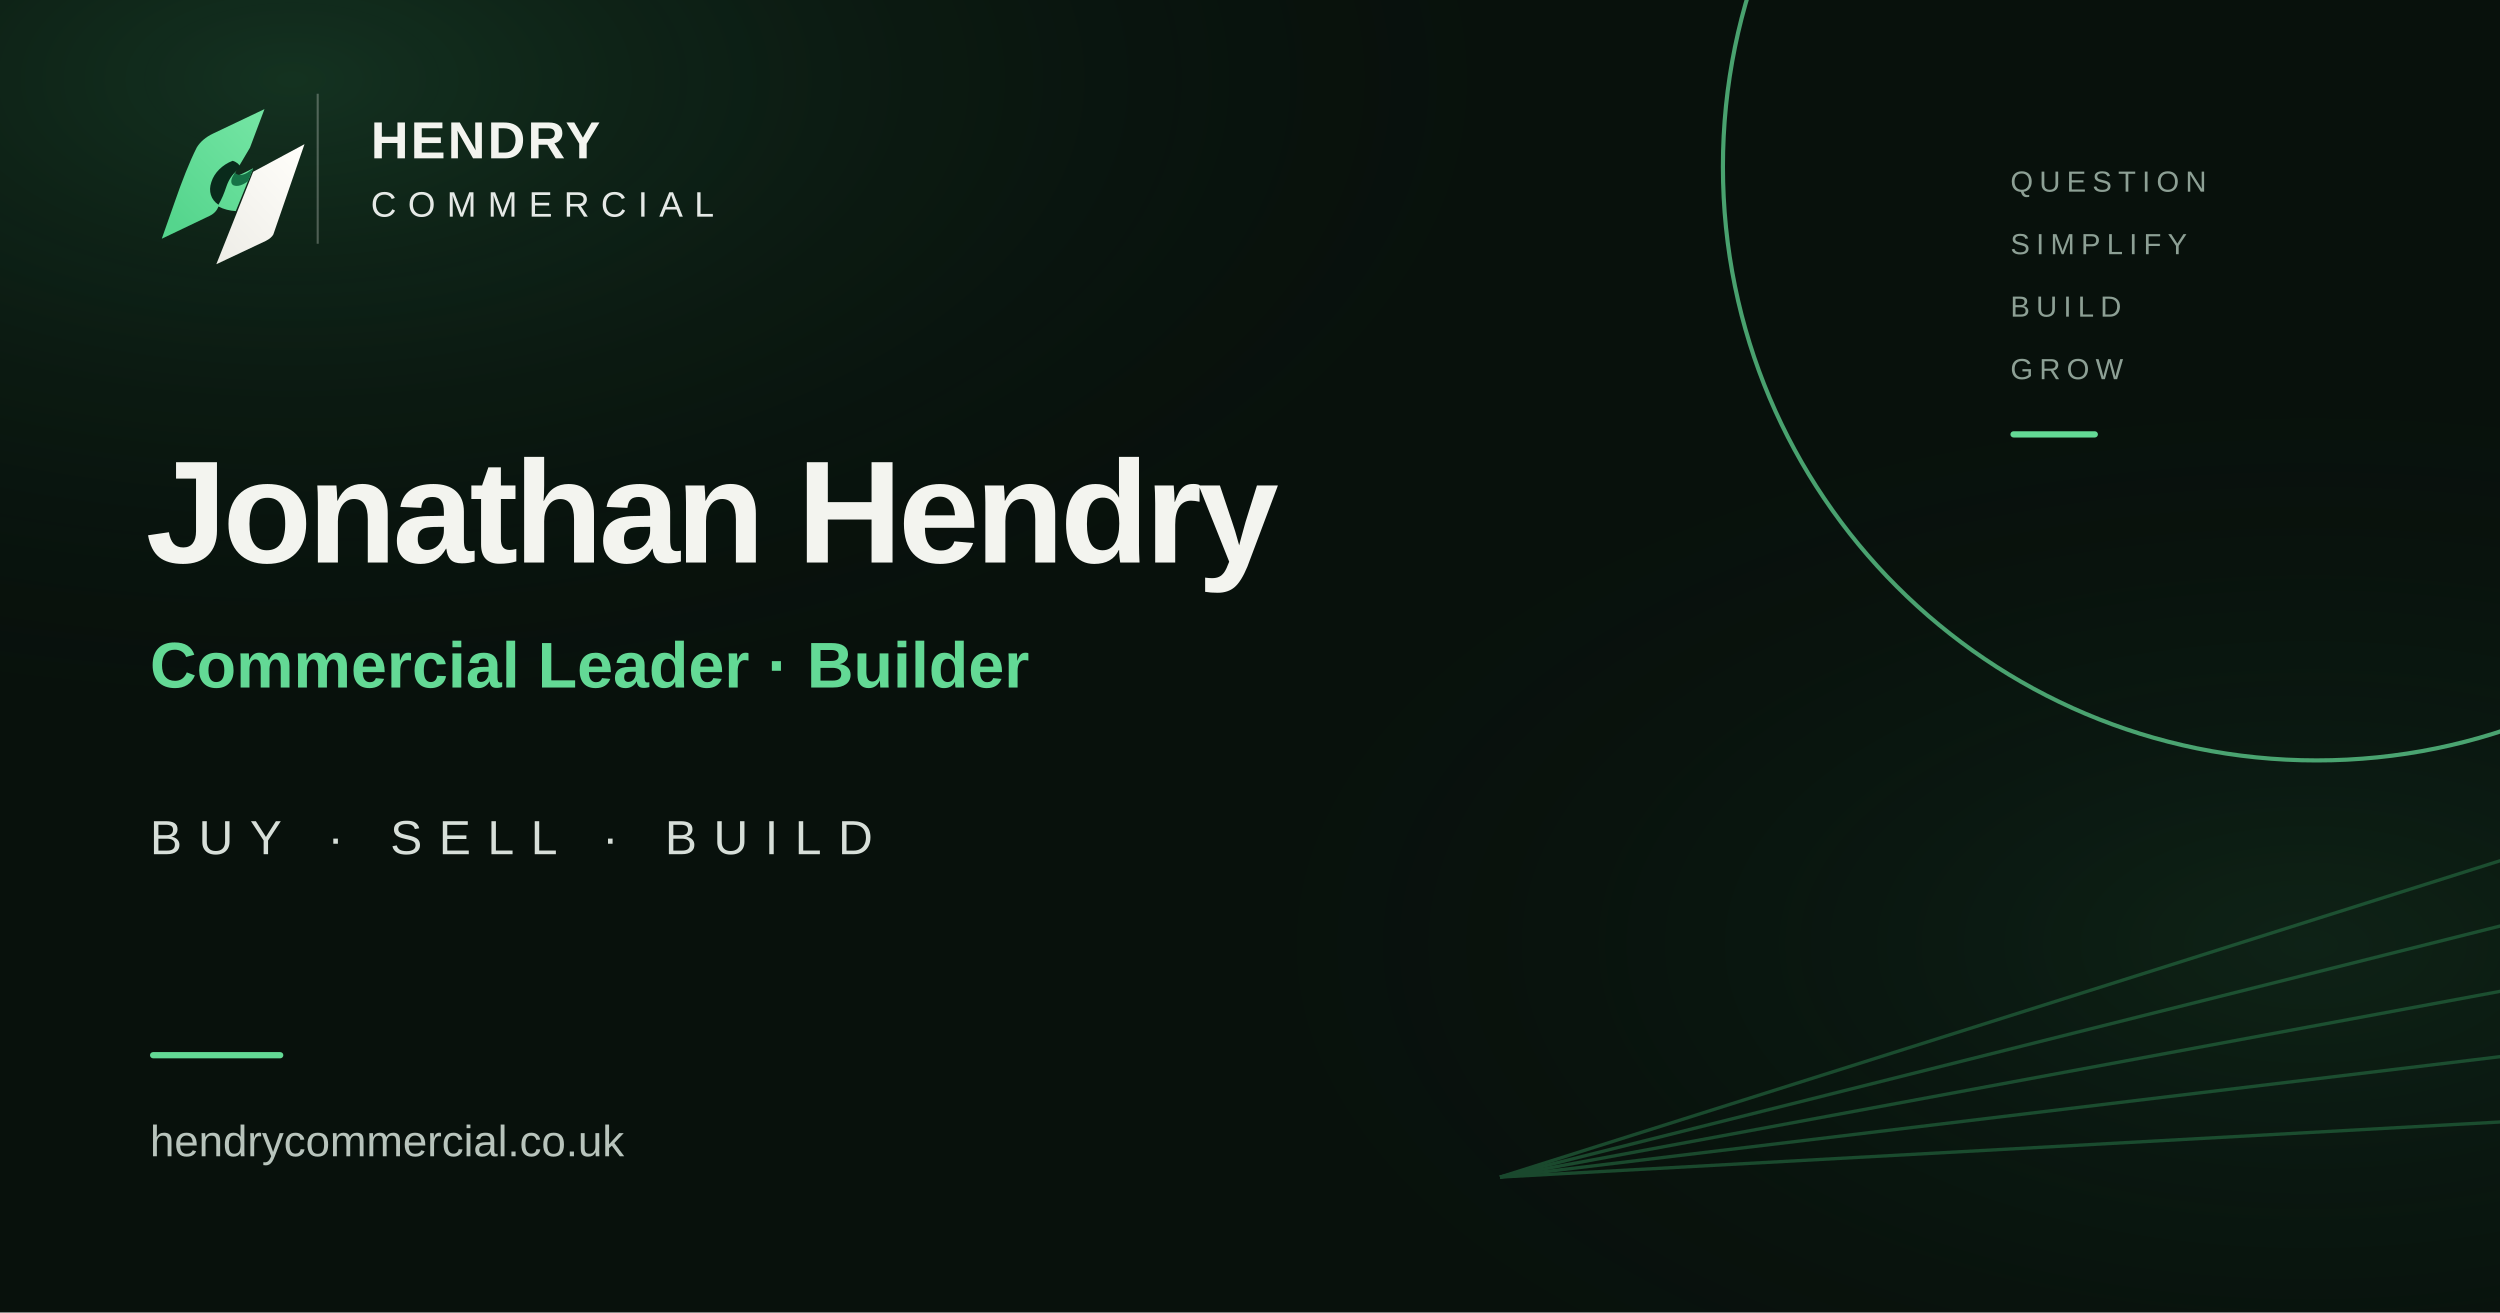
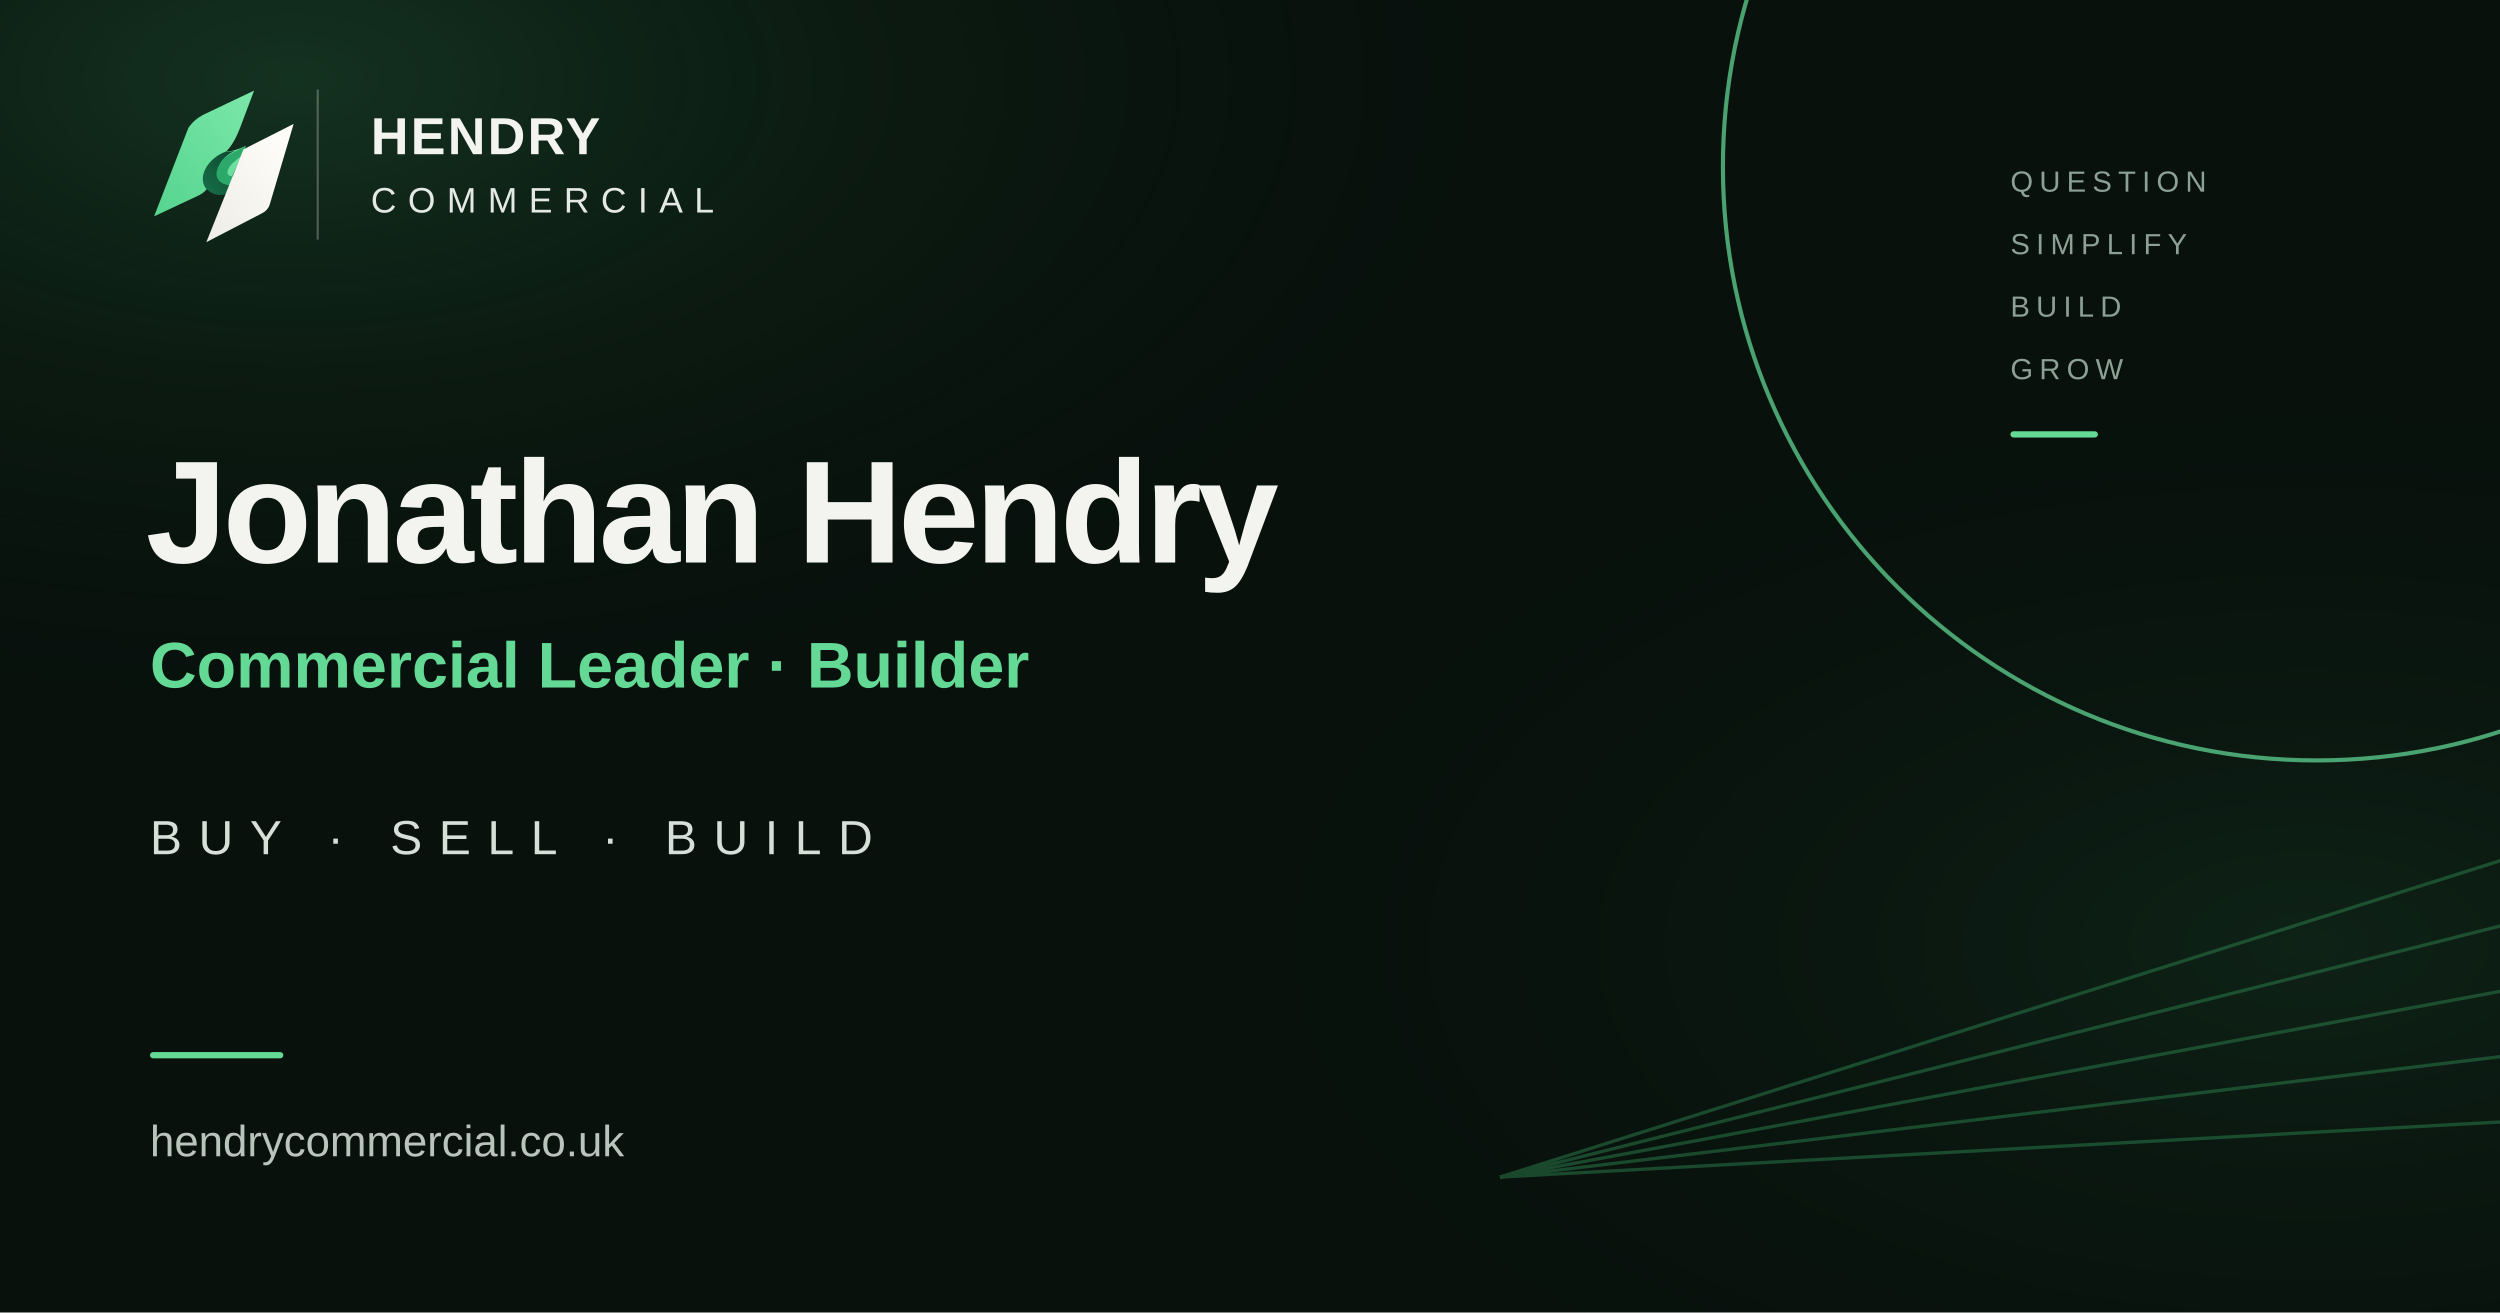
<svg xmlns="http://www.w3.org/2000/svg" width="1200" height="630" viewBox="0 0 1200 630">
  <defs>
    <radialGradient id="g1" cx="0.12" cy="0.06" r="0.5">
      <stop offset="0" stop-color="#2f8050" stop-opacity=".30" />
      <stop offset="1" stop-color="#08110c" stop-opacity="0" />
    </radialGradient>
    <radialGradient id="g2" cx="0.92" cy="0.72" r="0.45">
      <stop offset="0" stop-color="#2f8050" stop-opacity=".16" />
      <stop offset="1" stop-color="#08110c" stop-opacity="0" />
    </radialGradient>
  </defs>
  <rect width="1200" height="630" fill="#08110c" />
  <rect width="1200" height="630" fill="url(#g1)" />
  <rect width="1200" height="630" fill="url(#g2)" />
  <g opacity=".72" fill="none" stroke="#63d995">
    <circle cx="1112" cy="80" r="285" stroke-width="2" />
  </g>
  <g opacity=".45" fill="none" stroke="#2f8b54" stroke-width="1.6">
    <path d="M720 565 L1210 410" />
    <path d="M720 565 L1210 442" />
    <path d="M720 565 L1210 474" />
    <path d="M720 565 L1210 506" />
    <path d="M720 565 L1210 538" />
  </g>
-   <g transform="translate(70 42)">
-     <g transform="translate(0 0) scale(.17)">
+   <g transform="translate(70 40)">
+     <g transform="scale(.165)">
      <defs>
-         <linearGradient id="og-hc-green" x1="0.15" y1="0.9" x2="0.85" y2="0.05">
-           <stop offset="0" stop-color="#55d58d" />
-           <stop offset="1" stop-color="#72e4a2" />
+         <linearGradient id="og-hc-green" x1="0.08" y1="0.9" x2="0.88" y2="0.04">
+           <stop offset="0" stop-color="#58d691" />
+           <stop offset="1" stop-color="#79e6a7" />
        </linearGradient>
-         <linearGradient id="og-hc-white" x1="0.1" y1="1" x2="0.9" y2="0">
+         <linearGradient id="og-hc-fold" x1="0.15" y1="0.85" x2="0.8" y2="0.1">
+           <stop offset="0" stop-color="#156b45" />
+           <stop offset="1" stop-color="#0f4d34" />
+         </linearGradient>
+         <linearGradient id="og-hc-white" x1="0.08" y1="0.95" x2="0.92" y2="0.05">
          <stop offset="0" stop-color="#eeede7" />
          <stop offset="1" stop-color="#fffefa" />
        </linearGradient>
      </defs>
-       <path fill="url(#og-hc-green)" d="M335 61L190 130C169 140 154 153 144 169C124 208 101 267 82 322L45 427L181 362C193 356 201 347 205 336C220 344 237 348 254 349L303 228C289 235 273 244 259 249C256 250 253 249 252 248C250 246 250 243 252 241L294 170Z" />
-       <path fill="#092a1b" d="M245 207C216 218 193 241 185 267C176 293 184 317 205 331C214 316 221 299 227 281C235 257 248 239 269 226C264 217 256 210 245 207Z" />
-       <path fill="#167347" d="M252 241C261 250 278 251 303 228L289 264C274 276 258 281 247 276C239 272 238 258 252 241Z" />
-       <path fill="url(#og-hc-white)" d="M448 160L303 238L199 499L339 433C349 428 357 421 360 415L448 160Z" />
+       <path fill="url(#og-hc-green)" d="M315 21L170 90C150 100 135 113 124 129L24 387L156 325C168 319 177 310 184 298C197 306 214 311 233 312L291 182C273 190 254 198 234 198C251 181 263 158 274 130Z" />
+       <path fill="url(#og-hc-fold)" d="M234 198C206 208 181 229 170 256C160 282 168 303 184 314C198 324 217 328 233 322L256 270C237 278 222 274 215 263C208 252 213 232 229 217C238 208 248 201 260 196C251 198 242 199 234 198Z" />
+       <path fill="#2ca86a" d="M229 217C242 206 260 198 291 182L278 212C259 225 246 236 240 249C234 262 238 272 256 270L244 297C224 294 211 286 207 273C202 256 211 235 229 217Z" />
+       <path fill="url(#og-hc-white)" d="M430 118L284 192L176 462L338 378C348 373 356 365 360 354L430 118Z" />
    </g>
    <rect x="82" y="3" width="1" height="72" fill="#f3f4ef" opacity=".28" />
    <text x="108" y="34" fill="#f3f4ef" font-family="Arial, Helvetica, sans-serif" font-weight="700" font-size="25" letter-spacing="1.1">HENDRY</text>
    <text x="108" y="62" fill="#e5e9e6" font-family="Arial, Helvetica, sans-serif" font-weight="400" font-size="17" letter-spacing="5.5">COMMERCIAL</text>
  </g>
  <g fill="#8da095" font-family="Arial, Helvetica, sans-serif" font-size="14" letter-spacing="3">
    <text x="965" y="92">QUESTION</text>
    <text x="965" y="122">SIMPLIFY</text>
    <text x="965" y="152">BUILD</text>
    <text x="965" y="182">GROW</text>
  </g>
  <rect x="965" y="207" width="42" height="3" rx="1.5" fill="#63d995" />
  <text x="70" y="270" fill="#f3f4ef" font-family="Arial, Helvetica, sans-serif" font-weight="700" font-size="70" letter-spacing="-2">Jonathan Hendry</text>
  <text x="72" y="330" fill="#63d995" font-family="Arial, Helvetica, sans-serif" font-weight="700" font-size="31">Commercial Leader · Builder</text>
  <text x="72" y="410" fill="#d7dfd9" font-family="Arial, Helvetica, sans-serif" font-size="23" letter-spacing="8">BUY  ·  SELL  ·  BUILD</text>
  <rect x="72" y="505" width="64" height="3" rx="1.5" fill="#63d995" />
  <text x="72" y="555" fill="#b8c4bc" font-family="Arial, Helvetica, sans-serif" font-size="21">hendrycommercial.co.uk</text>
</svg>
